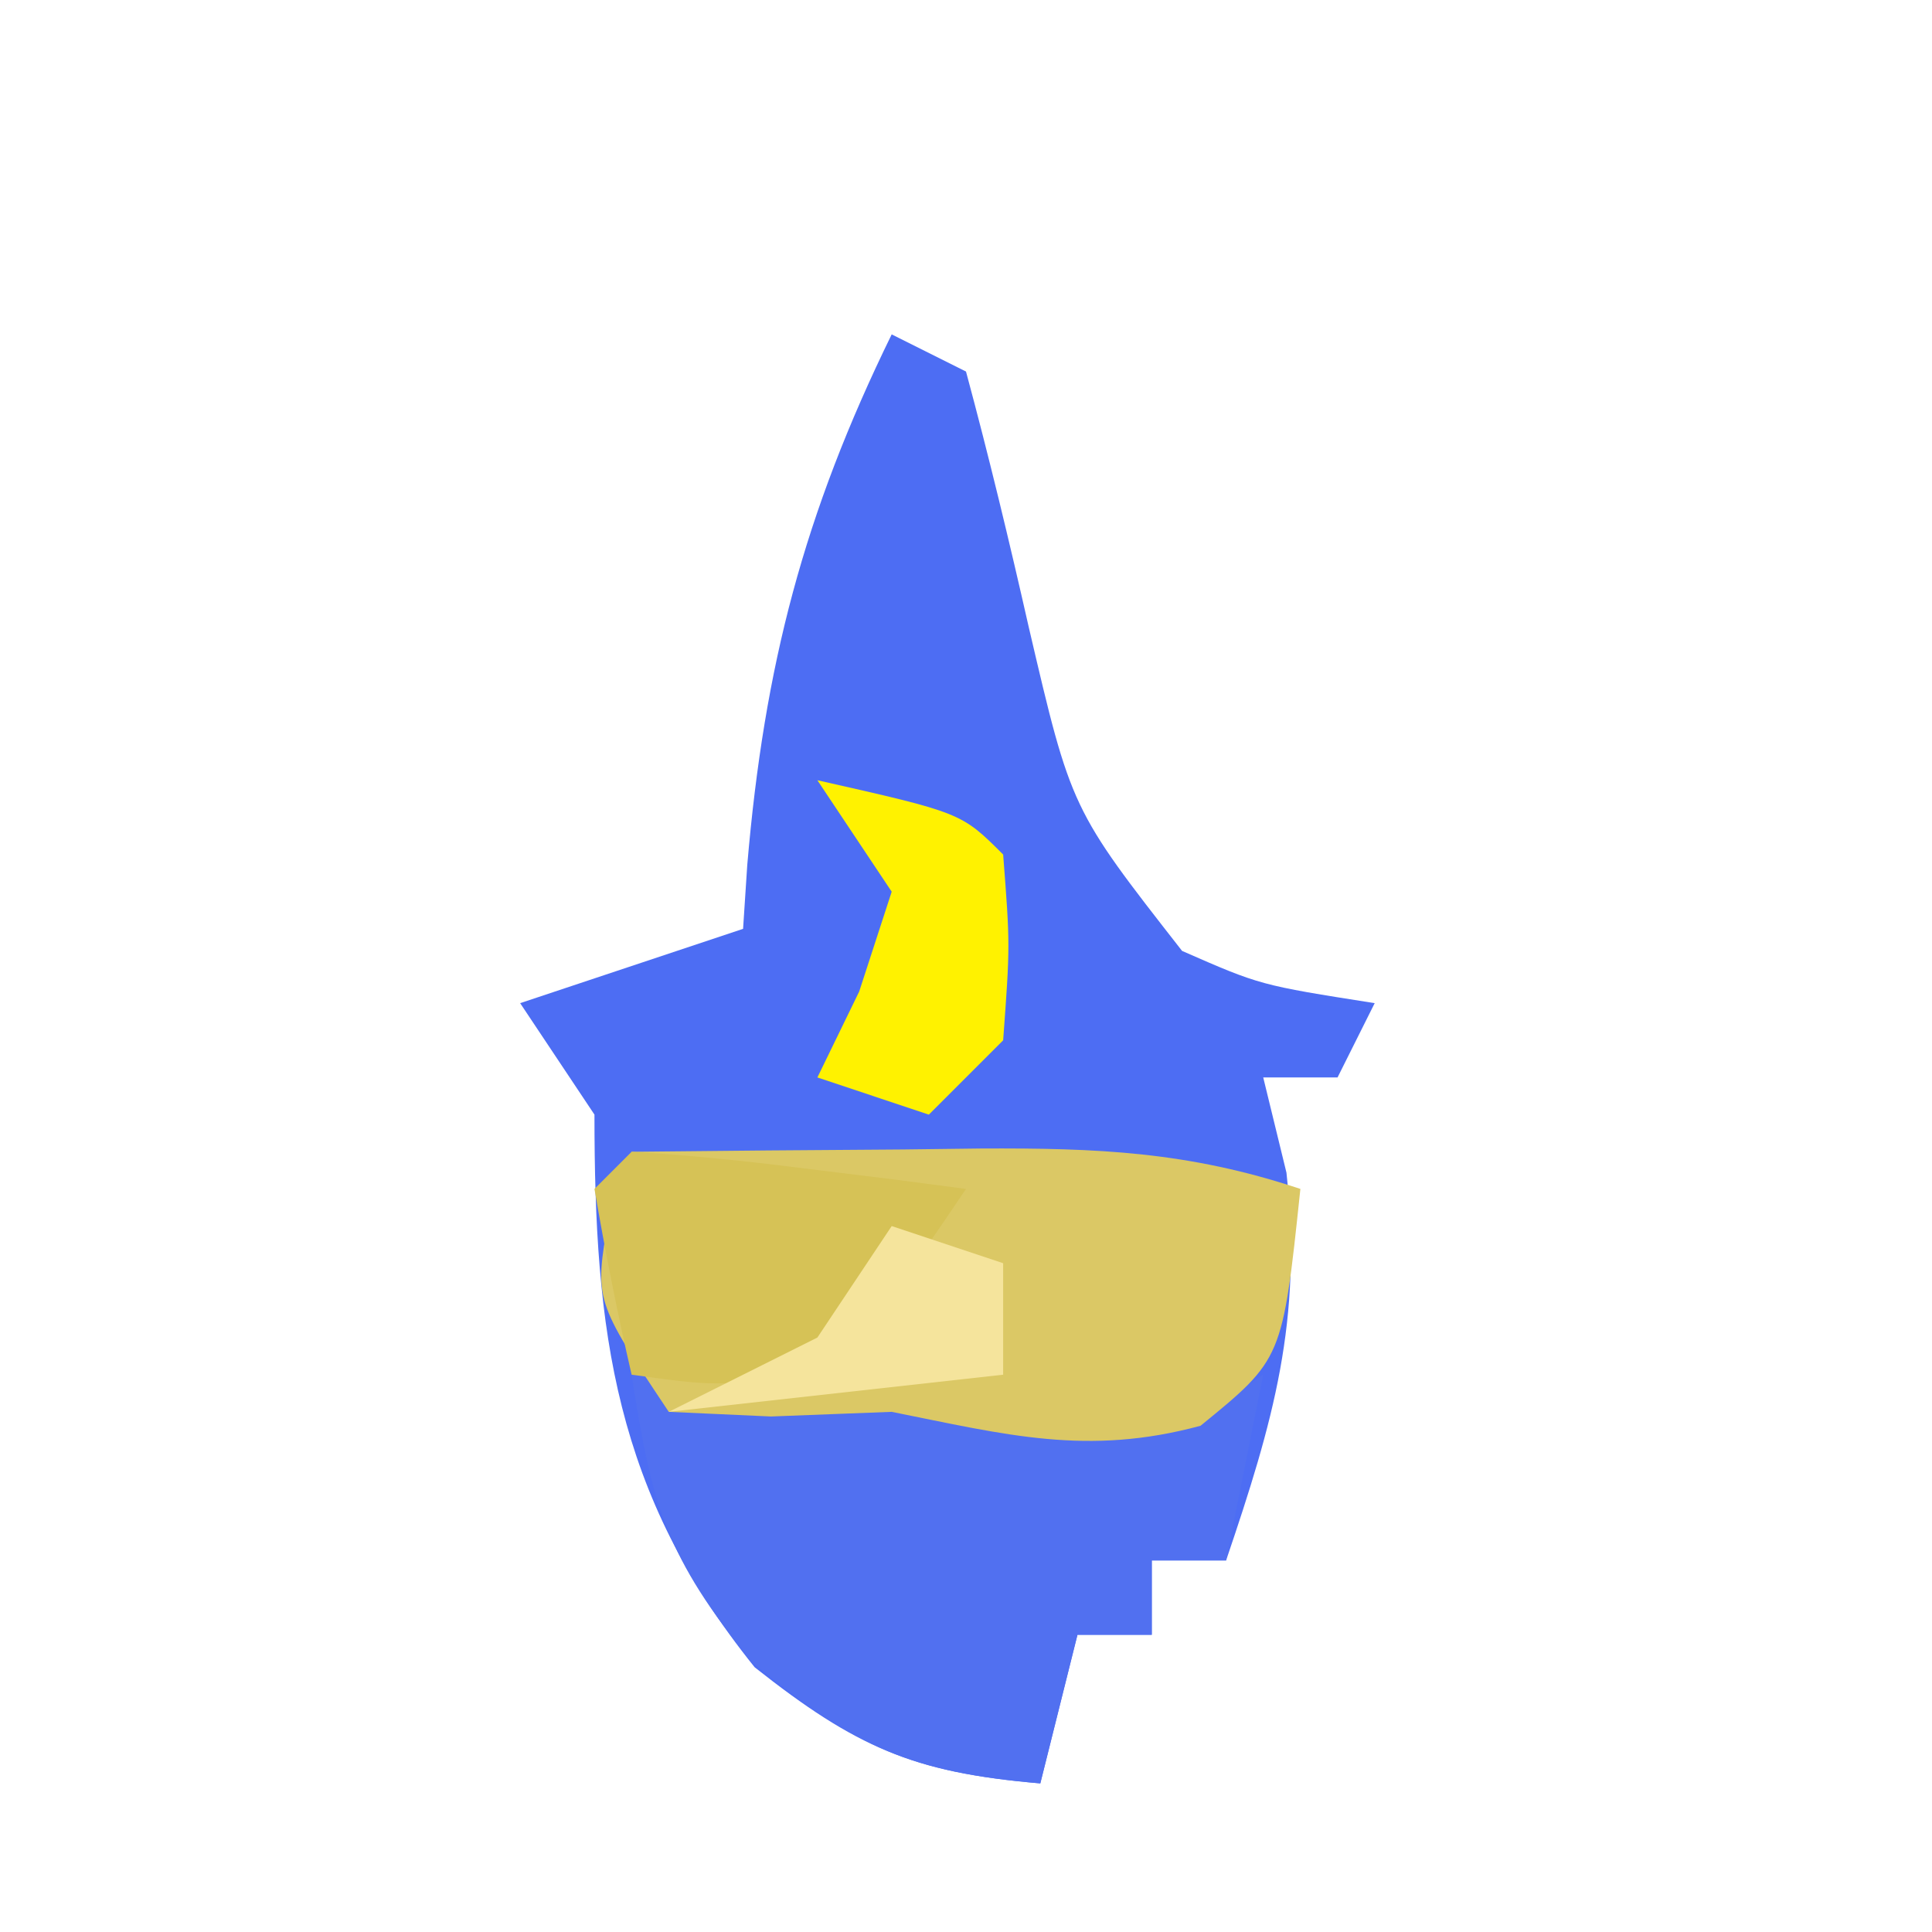
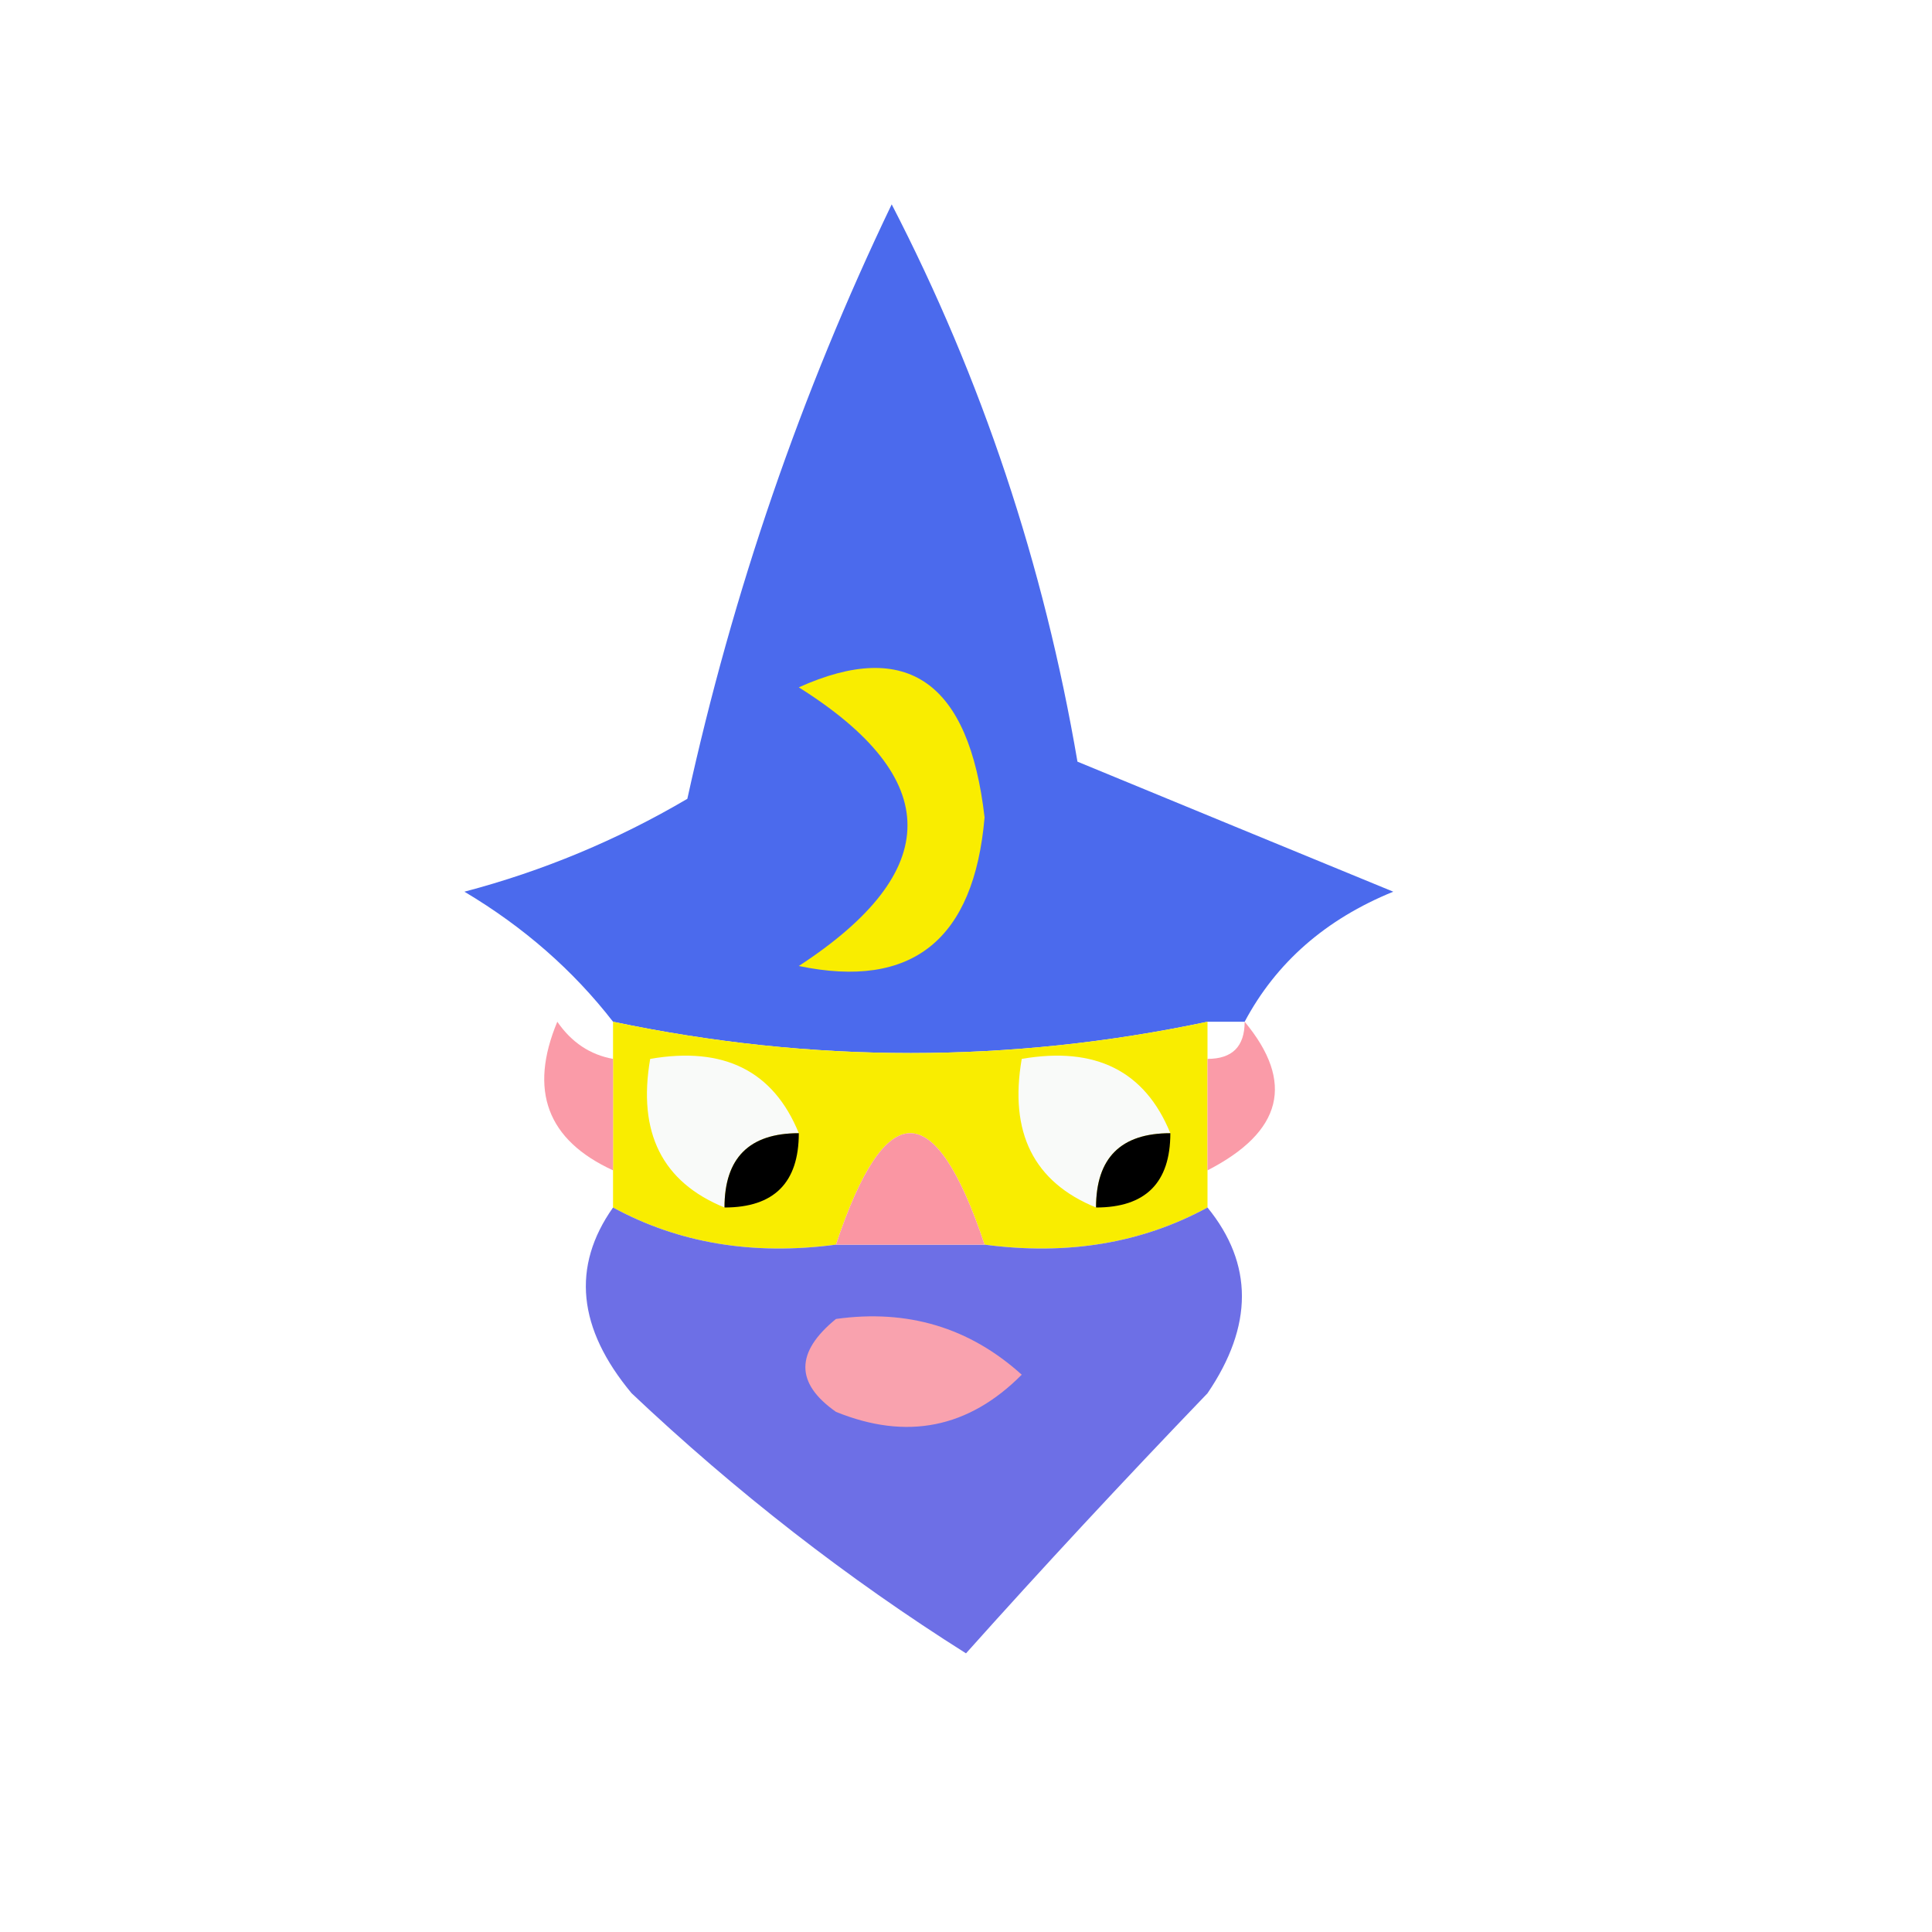
- <svg xmlns="http://www.w3.org/2000/svg" version="1.1" width="52" height="52" viewBox="0 -6 52 52">
-   <path d="M0 0 C0.66 0.33 1.32 0.66 2 1 C2.615 3.278 3.167 5.573 3.688 7.875 C4.832 12.777 4.832 12.777 7.816 16.594 C9.92 17.516 9.92 17.516 13 18 C12.67 18.66 12.34 19.32 12 20 C11.34 20 10.68 20 10 20 C10.206 20.846 10.412 21.691 10.625 22.562 C11.058 26.536 10.276 29.246 9 33 C8.34 33 7.68 33 7 33 C7 33.66 7 34.32 7 35 C6.34 35 5.68 35 5 35 C4.67 36.32 4.34 37.64 4 39 C0.584 38.707 -0.961 38.03 -3.688 35.875 C-7.465 31.179 -8 26.845 -8 21 C-8.66 20.01 -9.32 19.02 -10 18 C-8.02 17.34 -6.04 16.68 -4 16 C-3.963 15.432 -3.925 14.863 -3.887 14.277 C-3.43 8.916 -2.365 4.833 0 0 Z " fill="#4D6DF3" transform="translate(24,3)" />
-   <path d="M0 0 C1.75 -0.027 3.5 -0.046 5.25 -0.062 C6.712 -0.08 6.712 -0.08 8.203 -0.098 C11 0 11 0 13.234 0.566 C15.091 1.224 15.091 1.224 17 0 C16.67 1.65 16.34 3.3 16 5 C15.34 5 14.68 5 14 5 C14 5.66 14 6.32 14 7 C13.34 7 12.68 7 12 7 C11.67 8.32 11.34 9.64 11 11 C7.491 10.699 6.022 10.018 3.25 7.75 C0.921 4.903 0.544 3.522 0 0 Z " fill="#5170F0" transform="translate(17,31)" />
-   <path d="M0 0 C2.438 -0.027 4.875 -0.047 7.312 -0.062 C8.003 -0.071 8.693 -0.079 9.404 -0.088 C12.548 -0.103 14.994 -0.002 18 1 C17.518 5.578 17.518 5.578 15.312 7.375 C12.263 8.199 10.083 7.617 7 7 C5.928 7.041 4.855 7.082 3.75 7.125 C2.842 7.084 1.935 7.043 1 7 C-1 4 -1 4 -0.625 1.812 C-0.419 1.214 -0.212 0.616 0 0 Z " fill="#DBC865" transform="translate(17,25)" />
-   <path d="M0 0 C1.525 0.089 3.047 0.245 4.562 0.438 C5.802 0.59 5.802 0.59 7.066 0.746 C7.704 0.83 8.343 0.914 9 1 C7.312 3.5 7.312 3.5 5 6 C2.25 6.312 2.25 6.312 0 6 C-0.382 4.344 -0.714 2.675 -1 1 C-0.67 0.67 -0.34 0.34 0 0 Z " fill="#D6C256" transform="translate(17,25)" />
-   <path d="M0 0 C3.875 0.875 3.875 0.875 5 2 C5.188 4.438 5.188 4.438 5 7 C4.34 7.66 3.68 8.32 3 9 C2.01 8.67 1.02 8.34 0 8 C0.371 7.237 0.743 6.474 1.125 5.688 C1.414 4.801 1.702 3.914 2 3 C1.34 2.01 0.68 1.02 0 0 Z " fill="#FFF200" transform="translate(22,15)" />
-   <path d="M0 0 C0.99 0.33 1.98 0.66 3 1 C3 1.99 3 2.98 3 4 C-1.455 4.495 -1.455 4.495 -6 5 C-4.68 4.34 -3.36 3.68 -2 3 C-1.34 2.01 -0.68 1.02 0 0 Z " fill="#F5E49C" transform="translate(24,27)" />
+ <svg xmlns="http://www.w3.org/2000/svg" version="1.1" width="52px" height="52px" style="shape-rendering:geometricPrecision; text-rendering:geometricPrecision; image-rendering:optimizeQuality; fill-rule:evenodd; clip-rule:evenodd">
+   <g>
+     <path style="opacity:1" fill="#4b6aed" d="M 33.5,27.5 C 33.167,27.5 32.833,27.5 32.5,27.5C 27.186,28.624 21.852,28.624 16.5,27.5C 15.426,26.115 14.093,24.949 12.5,24C 14.615,23.443 16.615,22.609 18.5,21.5C 19.725,15.919 21.559,10.586 24,5.5C 26.429,10.201 28.095,15.201 29,20.5C 31.816,21.662 34.65,22.829 37.5,24C 35.681,24.74 34.348,25.907 33.5,27.5 Z" />
+   </g>
+   <g>
+     <path style="opacity:1" fill="#f9ed00" d="M 21.5,18.5 C 24.414,17.186 26.081,18.353 26.5,22C 26.215,25.301 24.548,26.634 21.5,26C 25.4,23.453 25.4,20.953 21.5,18.5 Z" />
+   </g>
+   <g>
+     <path style="opacity:1" fill="#f9ed00" d="M 16.5,27.5 C 21.852,28.624 27.186,28.624 32.5,27.5C 32.5,27.833 32.5,28.167 32.5,28.5C 32.5,29.5 32.5,30.5 32.5,31.5C 32.5,31.833 32.5,32.167 32.5,32.5C 30.735,33.461 28.735,33.795 26.5,33.5C 25.167,29.5 23.833,29.5 22.5,33.5C 20.265,33.795 18.265,33.461 16.5,32.5C 16.5,32.167 16.5,31.833 16.5,31.5C 16.5,30.5 16.5,29.5 16.5,28.5C 16.5,28.167 16.5,27.833 16.5,27.5 Z" />
+   </g>
+   <g>
+     <path style="opacity:1" fill="#fa9ba8" d="M 16.5,28.5 C 16.5,29.5 16.5,30.5 16.5,31.5C 14.727,30.686 14.227,29.352 15,27.5C 15.383,28.056 15.883,28.389 16.5,28.5 Z" />
+   </g>
+   <g>
+     <path style="opacity:1" fill="#f9faf9" d="M 21.5,30.5 C 20.167,30.5 19.5,31.167 19.5,32.5C 17.823,31.817 17.157,30.483 17.5,28.5C 19.483,28.157 20.817,28.823 21.5,30.5 Z" />
+   </g>
+   <g>
+     <path style="opacity:1" fill="#f9faf9" d="M 31.5,30.5 C 30.167,30.5 29.5,31.167 29.5,32.5C 27.823,31.817 27.157,30.483 27.5,28.5C 29.483,28.157 30.817,28.823 31.5,30.5 Z" />
+   </g>
+   <g>
+     <path style="opacity:1" fill="#fa9ba8" d="M 33.5,27.5 C 34.853,29.128 34.52,30.462 32.5,31.5C 32.5,30.5 32.5,29.5 32.5,28.5C 33.167,28.5 33.5,28.167 33.5,27.5 Z" />
+   </g>
+   <g>
+     <path style="opacity:1" fill="#000000" d="M 21.5,30.5 C 21.5,31.833 20.833,32.5 19.5,32.5C 19.5,31.167 20.167,30.5 21.5,30.5 Z" />
+   </g>
+   <g>
+     <path style="opacity:1" fill="#000000" d="M 31.5,30.5 C 31.5,31.833 30.833,32.5 29.5,32.5C 29.5,31.167 30.167,30.5 31.5,30.5 Z" />
+   </g>
+   <g>
+     <path style="opacity:1" fill="#6d6fe6" d="M 16.5,32.5 C 18.265,33.461 20.265,33.795 22.5,33.5C 23.833,33.5 25.167,33.5 26.5,33.5C 28.735,33.795 30.735,33.461 32.5,32.5C 33.735,34.017 33.735,35.684 32.5,37.5C 30.215,39.877 28.048,42.21 26,44.5C 22.806,42.485 19.806,40.152 17,37.5C 15.546,35.756 15.379,34.089 16.5,32.5 Z" />
+   </g>
+   <g>
+     <path style="opacity:1" fill="#fa96a3" d="M 26.5,33.5 C 25.167,33.5 23.833,33.5 22.5,33.5C 23.833,29.5 25.167,29.5 26.5,33.5 Z" />
+   </g>
+   <g>
+     <path style="opacity:1" fill="#f9a2ae" d="M 22.5,35.5 C 24.429,35.231 26.095,35.731 27.5,37C 26.07,38.44 24.403,38.774 22.5,38C 21.402,37.23 21.402,36.397 22.5,35.5 Z" />
+   </g>
</svg>
